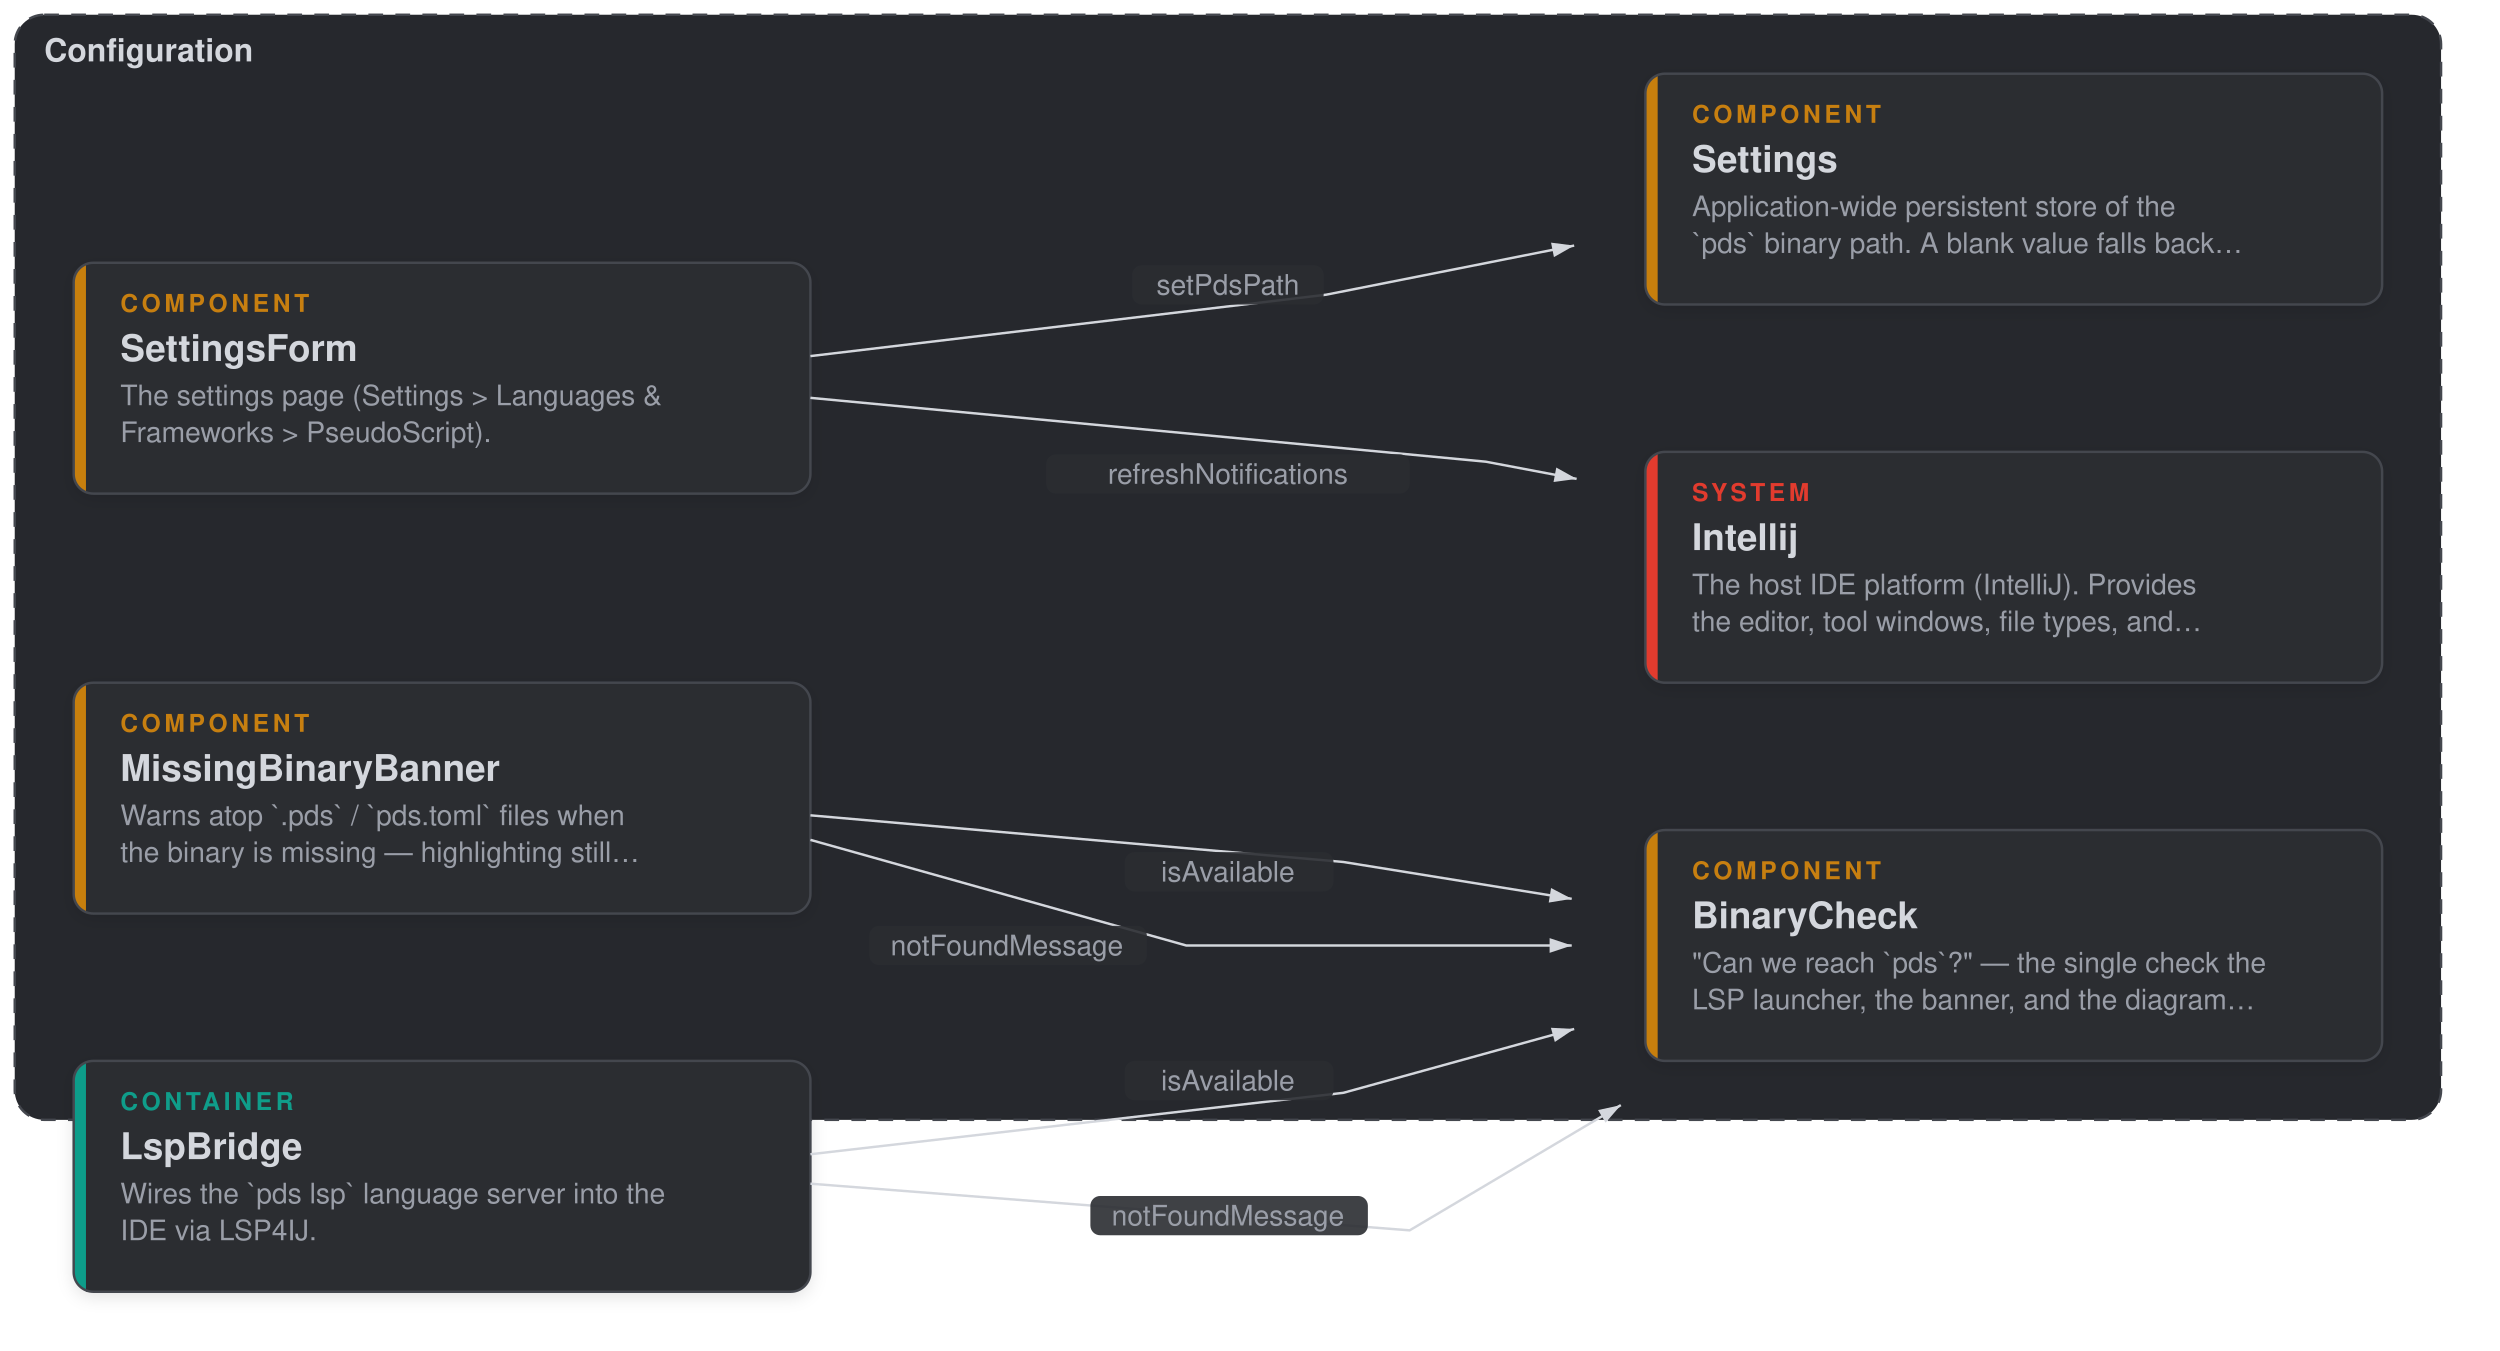
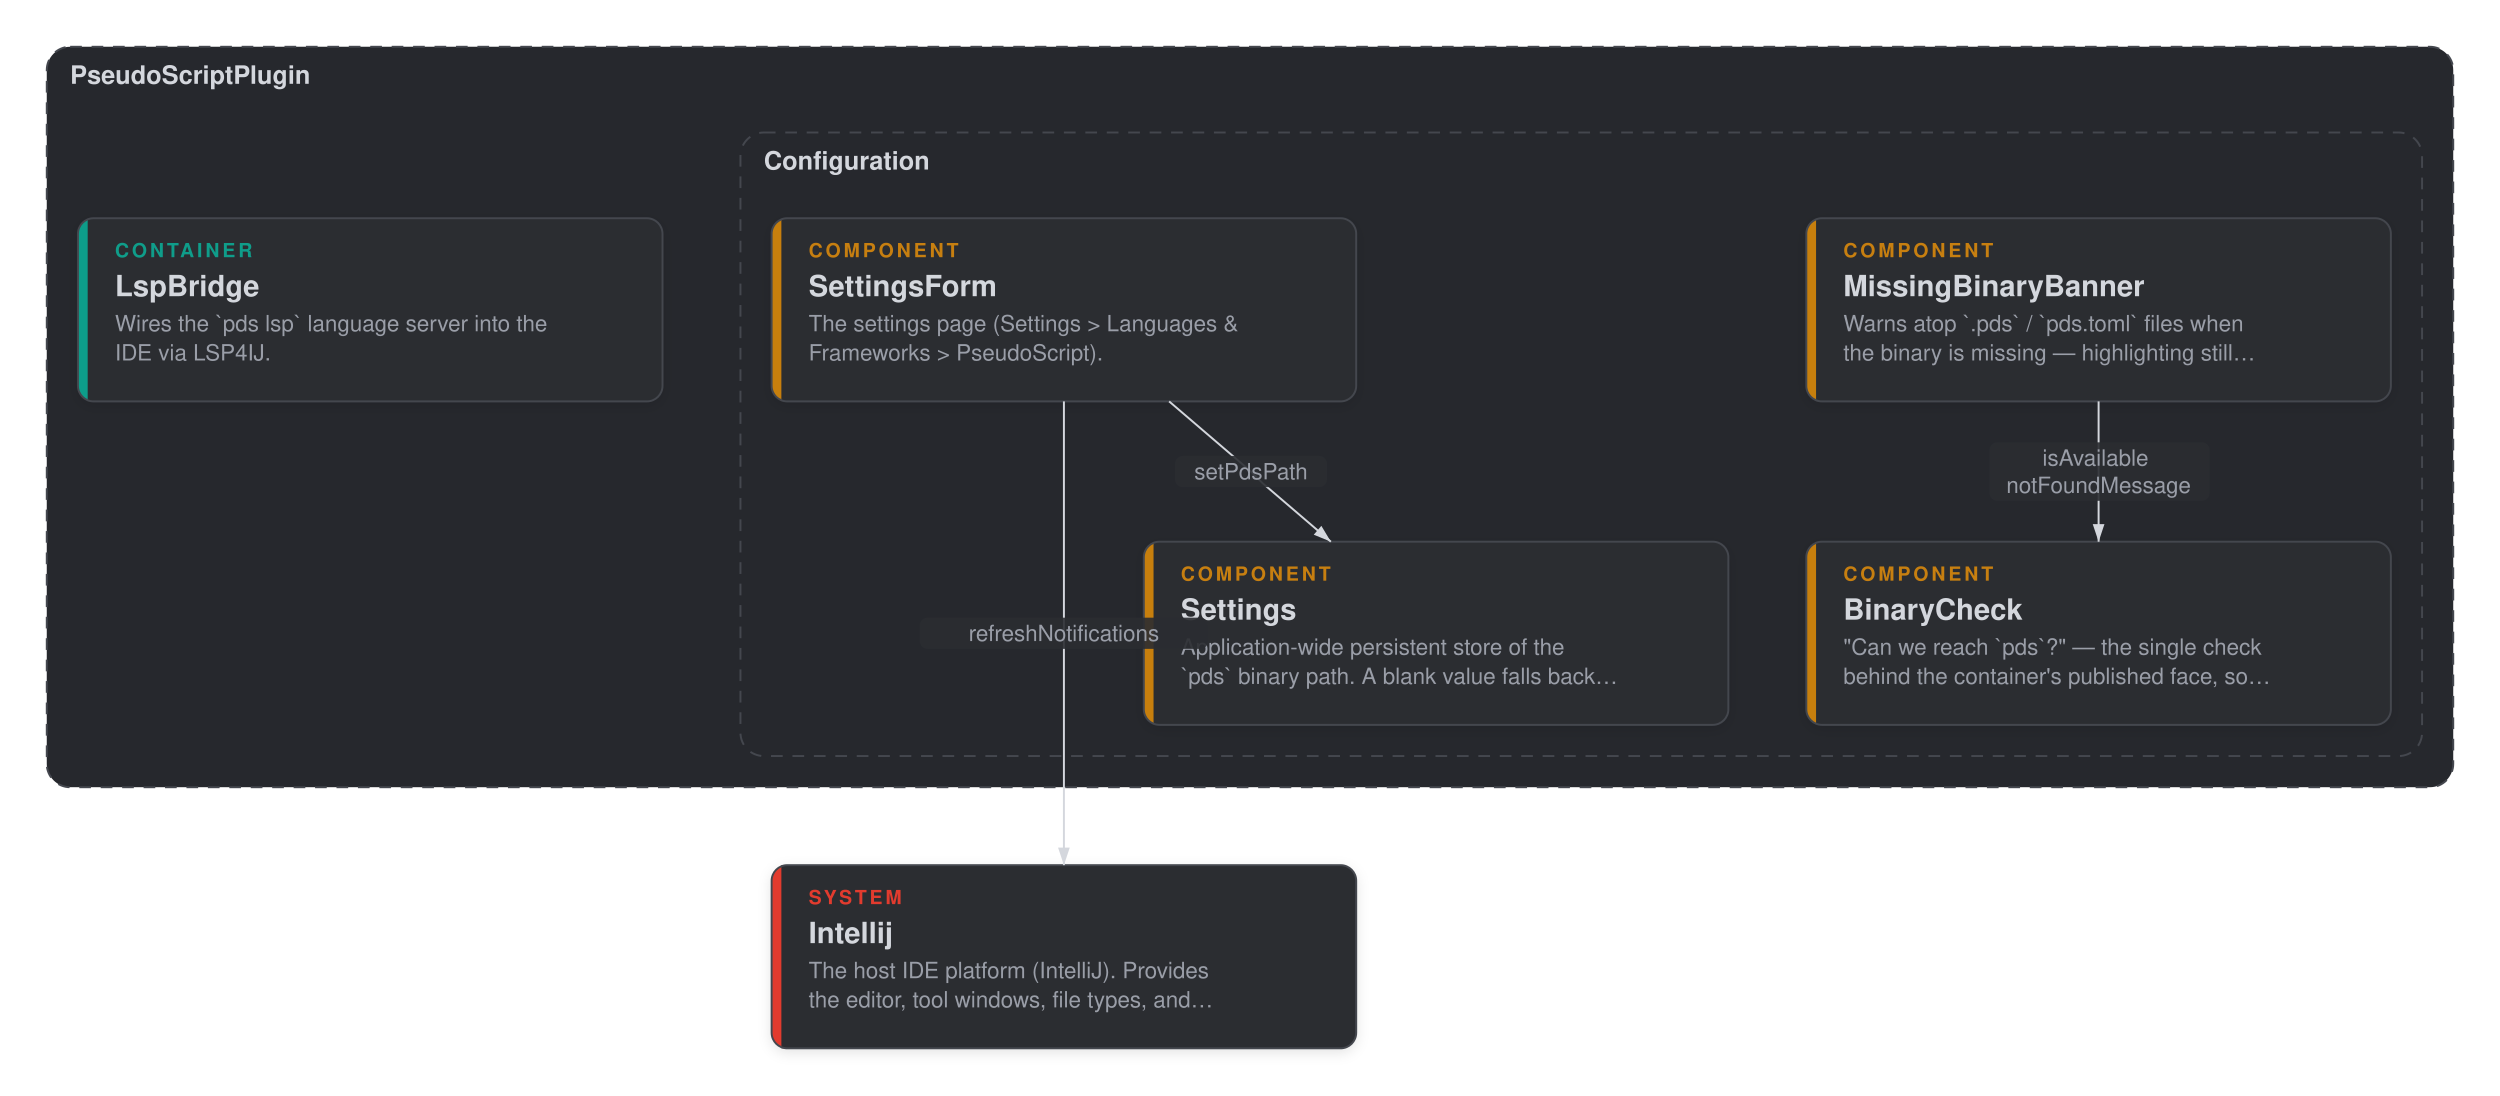
- <svg xmlns="http://www.w3.org/2000/svg" viewBox="0 0 1018 550" width="1018" height="550" font-family="sans-serif" font-size="13">
+ <svg xmlns="http://www.w3.org/2000/svg" viewBox="0 0 1283 562" width="1283" height="562" font-family="sans-serif" font-size="13">
  <defs>
    <marker id="arrow" markerWidth="10" markerHeight="10" refX="9" refY="3" orient="auto" markerUnits="strokeWidth">
      <path d="M0,0 L9,3 L0,6 z" fill="#d4d7dd" />
    </marker>
    <filter id="cardlift" x="-12%" y="-12%" width="124%" height="140%">
      <feDropShadow dx="0" dy="2" stdDeviation="3.5" flood-color="#000000" flood-opacity="0.12" />
    </filter>
  </defs>
  <g font-family="Helvetica, Arial, sans-serif">
-     <rect x="6" y="6" width="988" height="450" rx="12" fill="#26282d" stroke="#44474e" stroke-dasharray="6 5" />
-     <text x="18" y="25" font-size="13" font-weight="700" fill="#d4d7dd">Configuration</text>
-     <rect x="670" y="30" width="300" height="94" rx="8" fill="#c77f10" filter="url(#cardlift)" />
-     <path d="M675,30 H962 A8,8 0 0 1 970,38 V116 A8,8 0 0 1 962,124 H675 Z" fill="#2b2d31" />
-     <rect x="670" y="30" width="300" height="94" rx="8" fill="none" stroke="#44474e" />
-     <text x="689" y="50" font-size="10" letter-spacing="1.5" font-weight="600" fill="#c77f10">COMPONENT</text>
-     <text x="689" y="70" font-size="15" font-weight="700" fill="#d4d7dd">Settings</text>
-     <text x="689" y="88" font-size="11.5" fill="#9a9ea8">Application-wide persistent store of the</text>
-     <text x="689" y="103" font-size="11.5" fill="#9a9ea8">`pds` binary path. A blank value falls back…</text>
-     <rect x="670" y="338" width="300" height="94" rx="8" fill="#c77f10" filter="url(#cardlift)" />
-     <path d="M675,338 H962 A8,8 0 0 1 970,346 V424 A8,8 0 0 1 962,432 H675 Z" fill="#2b2d31" />
-     <rect x="670" y="338" width="300" height="94" rx="8" fill="none" stroke="#44474e" />
-     <text x="689" y="358" font-size="10" letter-spacing="1.5" font-weight="600" fill="#c77f10">COMPONENT</text>
-     <text x="689" y="378" font-size="15" font-weight="700" fill="#d4d7dd">BinaryCheck</text>
-     <text x="689" y="396" font-size="11.5" fill="#9a9ea8">"Can we reach `pds`?" — the single check the</text>
-     <text x="689" y="411" font-size="11.5" fill="#9a9ea8">LSP launcher, the banner, and the diagram…</text>
-     <rect x="30" y="107" width="300" height="94" rx="8" fill="#c77f10" filter="url(#cardlift)" />
-     <path d="M35,107 H322 A8,8 0 0 1 330,115 V193 A8,8 0 0 1 322,201 H35 Z" fill="#2b2d31" />
-     <rect x="30" y="107" width="300" height="94" rx="8" fill="none" stroke="#44474e" />
-     <text x="49" y="127" font-size="10" letter-spacing="1.5" font-weight="600" fill="#c77f10">COMPONENT</text>
-     <text x="49" y="147" font-size="15" font-weight="700" fill="#d4d7dd">SettingsForm</text>
-     <text x="49" y="165" font-size="11.5" fill="#9a9ea8">The settings page (Settings &gt; Languages &amp;</text>
-     <text x="49" y="180" font-size="11.5" fill="#9a9ea8">Frameworks &gt; PseudoScript).</text>
-     <rect x="30" y="278" width="300" height="94" rx="8" fill="#c77f10" filter="url(#cardlift)" />
-     <path d="M35,278 H322 A8,8 0 0 1 330,286 V364 A8,8 0 0 1 322,372 H35 Z" fill="#2b2d31" />
-     <rect x="30" y="278" width="300" height="94" rx="8" fill="none" stroke="#44474e" />
-     <text x="49" y="298" font-size="10" letter-spacing="1.5" font-weight="600" fill="#c77f10">COMPONENT</text>
-     <text x="49" y="318" font-size="15" font-weight="700" fill="#d4d7dd">MissingBinaryBanner</text>
-     <text x="49" y="336" font-size="11.5" fill="#9a9ea8">Warns atop `.pds` / `pds.toml` files when</text>
-     <text x="49" y="351" font-size="11.5" fill="#9a9ea8">the binary is missing — highlighting still…</text>
-     <rect x="30" y="432" width="300" height="94" rx="8" fill="#0f9d8a" filter="url(#cardlift)" />
-     <path d="M35,432 H322 A8,8 0 0 1 330,440 V518 A8,8 0 0 1 322,526 H35 Z" fill="#2b2d31" />
-     <rect x="30" y="432" width="300" height="94" rx="8" fill="none" stroke="#44474e" />
-     <text x="49" y="452" font-size="10" letter-spacing="1.5" font-weight="600" fill="#0f9d8a">CONTAINER</text>
-     <text x="49" y="472" font-size="15" font-weight="700" fill="#d4d7dd">LspBridge</text>
-     <text x="49" y="490" font-size="11.5" fill="#9a9ea8">Wires the `pds lsp` language server into the</text>
-     <text x="49" y="505" font-size="11.5" fill="#9a9ea8">IDE via LSP4IJ.</text>
-     <rect x="670" y="184" width="300" height="94" rx="8" fill="#e23b2e" filter="url(#cardlift)" />
-     <path d="M675,184 H962 A8,8 0 0 1 970,192 V270 A8,8 0 0 1 962,278 H675 Z" fill="#2b2d31" />
-     <rect x="670" y="184" width="300" height="94" rx="8" fill="none" stroke="#44474e" />
-     <text x="689" y="204" font-size="10" letter-spacing="1.5" font-weight="600" fill="#e23b2e">SYSTEM</text>
-     <text x="689" y="224" font-size="15" font-weight="700" fill="#d4d7dd">Intellij</text>
-     <text x="689" y="242" font-size="11.5" fill="#9a9ea8">The host IDE platform (IntelliJ). Provides</text>
-     <text x="689" y="257" font-size="11.5" fill="#9a9ea8">the editor, tool windows, file types, and…</text>
-     <path d="M330,145 L540,120 L641,100 " fill="none" stroke="#d4d7dd" marker-end="url(#arrow)" />
-     <path d="M330,162 L605,188 L642,195 " fill="none" stroke="#d4d7dd" marker-end="url(#arrow)" />
-     <path d="M330,332 L547,351 L640,366 " fill="none" stroke="#d4d7dd" marker-end="url(#arrow)" />
-     <path d="M330,342 L483,385 L640,385 " fill="none" stroke="#d4d7dd" marker-end="url(#arrow)" />
-     <path d="M330,470 L547,445 L641,419 " fill="none" stroke="#d4d7dd" marker-end="url(#arrow)" />
-     <path d="M330,482 L574,501 L660,450 " fill="none" stroke="#d4d7dd" marker-end="url(#arrow)" />
-     <rect x="461" y="108" width="78" height="16" rx="4" fill="#2b2d31e6" />
-     <text x="500" y="120" text-anchor="middle" font-size="11.5" fill="#9a9ea8">setPdsPath</text>
-     <rect x="426" y="185" width="148" height="16" rx="4" fill="#2b2d31e6" />
-     <text x="500" y="197" text-anchor="middle" font-size="11.5" fill="#9a9ea8">refreshNotifications</text>
-     <rect x="458" y="347" width="85" height="16" rx="4" fill="#2b2d31e6" />
-     <text x="500" y="359" text-anchor="middle" font-size="11.5" fill="#9a9ea8">isAvailable</text>
-     <rect x="354" y="377" width="113" height="16" rx="4" fill="#2b2d31e6" />
-     <text x="410" y="389" text-anchor="middle" font-size="11.5" fill="#9a9ea8">notFoundMessage</text>
-     <rect x="458" y="432" width="85" height="16" rx="4" fill="#2b2d31e6" />
-     <text x="500" y="444" text-anchor="middle" font-size="11.5" fill="#9a9ea8">isAvailable</text>
-     <rect x="444" y="487" width="113" height="16" rx="4" fill="#2b2d31e6" />
-     <text x="500" y="499" text-anchor="middle" font-size="11.5" fill="#9a9ea8">notFoundMessage</text>
+     <rect x="24" y="24" width="1235" height="380" rx="12" fill="#26282d" stroke="#44474e" stroke-dasharray="6 5" />
+     <text x="36" y="43" font-size="13" font-weight="700" fill="#d4d7dd">PseudoScriptPlugin</text>
+     <rect x="380" y="68" width="863" height="320" rx="12" fill="#26282d" stroke="#44474e" stroke-dasharray="6 5" />
+     <text x="392" y="87" font-size="13" font-weight="700" fill="#d4d7dd">Configuration</text>
+     <rect x="587" y="278" width="300" height="94" rx="8" fill="#c77f10" filter="url(#cardlift)" />
+     <path d="M592,278 H879 A8,8 0 0 1 887,286 V364 A8,8 0 0 1 879,372 H592 Z" fill="#2b2d31" />
+     <rect x="587" y="278" width="300" height="94" rx="8" fill="none" stroke="#44474e" />
+     <text x="606" y="298" font-size="10" letter-spacing="1.5" font-weight="600" fill="#c77f10">COMPONENT</text>
+     <text x="606" y="318" font-size="15" font-weight="700" fill="#d4d7dd">Settings</text>
+     <text x="606" y="336" font-size="11.5" fill="#9a9ea8">Application-wide persistent store of the</text>
+     <text x="606" y="351" font-size="11.5" fill="#9a9ea8">`pds` binary path. A blank value falls back…</text>
+     <rect x="927" y="278" width="300" height="94" rx="8" fill="#c77f10" filter="url(#cardlift)" />
+     <path d="M932,278 H1219 A8,8 0 0 1 1227,286 V364 A8,8 0 0 1 1219,372 H932 Z" fill="#2b2d31" />
+     <rect x="927" y="278" width="300" height="94" rx="8" fill="none" stroke="#44474e" />
+     <text x="946" y="298" font-size="10" letter-spacing="1.5" font-weight="600" fill="#c77f10">COMPONENT</text>
+     <text x="946" y="318" font-size="15" font-weight="700" fill="#d4d7dd">BinaryCheck</text>
+     <text x="946" y="336" font-size="11.5" fill="#9a9ea8">"Can we reach `pds`?" — the single check</text>
+     <text x="946" y="351" font-size="11.5" fill="#9a9ea8">behind the container's published face, so…</text>
+     <rect x="396" y="112" width="300" height="94" rx="8" fill="#c77f10" filter="url(#cardlift)" />
+     <path d="M401,112 H688 A8,8 0 0 1 696,120 V198 A8,8 0 0 1 688,206 H401 Z" fill="#2b2d31" />
+     <rect x="396" y="112" width="300" height="94" rx="8" fill="none" stroke="#44474e" />
+     <text x="415" y="132" font-size="10" letter-spacing="1.5" font-weight="600" fill="#c77f10">COMPONENT</text>
+     <text x="415" y="152" font-size="15" font-weight="700" fill="#d4d7dd">SettingsForm</text>
+     <text x="415" y="170" font-size="11.5" fill="#9a9ea8">The settings page (Settings &gt; Languages &amp;</text>
+     <text x="415" y="185" font-size="11.5" fill="#9a9ea8">Frameworks &gt; PseudoScript).</text>
+     <rect x="927" y="112" width="300" height="94" rx="8" fill="#c77f10" filter="url(#cardlift)" />
+     <path d="M932,112 H1219 A8,8 0 0 1 1227,120 V198 A8,8 0 0 1 1219,206 H932 Z" fill="#2b2d31" />
+     <rect x="927" y="112" width="300" height="94" rx="8" fill="none" stroke="#44474e" />
+     <text x="946" y="132" font-size="10" letter-spacing="1.5" font-weight="600" fill="#c77f10">COMPONENT</text>
+     <text x="946" y="152" font-size="15" font-weight="700" fill="#d4d7dd">MissingBinaryBanner</text>
+     <text x="946" y="170" font-size="11.5" fill="#9a9ea8">Warns atop `.pds` / `pds.toml` files when</text>
+     <text x="946" y="185" font-size="11.5" fill="#9a9ea8">the binary is missing — highlighting still…</text>
+     <rect x="40" y="112" width="300" height="94" rx="8" fill="#0f9d8a" filter="url(#cardlift)" />
+     <path d="M45,112 H332 A8,8 0 0 1 340,120 V198 A8,8 0 0 1 332,206 H45 Z" fill="#2b2d31" />
+     <rect x="40" y="112" width="300" height="94" rx="8" fill="none" stroke="#44474e" />
+     <text x="59" y="132" font-size="10" letter-spacing="1.5" font-weight="600" fill="#0f9d8a">CONTAINER</text>
+     <text x="59" y="152" font-size="15" font-weight="700" fill="#d4d7dd">LspBridge</text>
+     <text x="59" y="170" font-size="11.5" fill="#9a9ea8">Wires the `pds lsp` language server into the</text>
+     <text x="59" y="185" font-size="11.5" fill="#9a9ea8">IDE via LSP4IJ.</text>
+     <rect x="396" y="444" width="300" height="94" rx="8" fill="#e23b2e" filter="url(#cardlift)" />
+     <path d="M401,444 H688 A8,8 0 0 1 696,452 V530 A8,8 0 0 1 688,538 H401 Z" fill="#2b2d31" />
+     <rect x="396" y="444" width="300" height="94" rx="8" fill="none" stroke="#44474e" />
+     <text x="415" y="464" font-size="10" letter-spacing="1.5" font-weight="600" fill="#e23b2e">SYSTEM</text>
+     <text x="415" y="484" font-size="15" font-weight="700" fill="#d4d7dd">Intellij</text>
+     <text x="415" y="502" font-size="11.5" fill="#9a9ea8">The host IDE platform (IntelliJ). Provides</text>
+     <text x="415" y="517" font-size="11.5" fill="#9a9ea8">the editor, tool windows, file types, and…</text>
+     <path d="M1077,206 L1077,212 L1077,218 L1077,224 L1077,230 L1077,236 L1077,242 L1077,248 L1077,254 L1077,260 L1077,266 L1077,272 L1077,278 " fill="none" stroke="#d4d7dd" marker-end="url(#arrow)" />
+     <rect x="1021" y="227" width="113" height="30" rx="4" fill="#2b2d31e6" />
+     <text x="1077" y="239" text-anchor="middle" font-size="11.5" fill="#9a9ea8">
+       <tspan x="1077" dy="0">isAvailable</tspan>
+       <tspan x="1077" dy="14">notFoundMessage</tspan>
+     </text>
+     <path d="M600,206 L607,212 L614,218 L621,224 L628,230 L635,236 L642,242 L648,248 L655,254 L662,260 L669,266 L676,272 L683,278 " fill="none" stroke="#d4d7dd" marker-end="url(#arrow)" />
+     <rect x="603" y="234" width="78" height="16" rx="4" fill="#2b2d31e6" />
+     <text x="642" y="246" text-anchor="middle" font-size="11.5" fill="#9a9ea8">
+       <tspan x="642" dy="0">setPdsPath</tspan>
+     </text>
+     <path d="M546,206 L546,212 L546,219 L546,227 L546,237 L546,247 L546,258 L546,269 L546,281 L546,292 L546,304 L546,315 L546,325 L546,335 L546,346 L546,358 L546,369 L546,381 L546,392 L546,403 L546,413 L546,423 L546,431 L546,438 L546,444 " fill="none" stroke="#d4d7dd" marker-end="url(#arrow)" />
+     <rect x="472" y="317" width="148" height="16" rx="4" fill="#2b2d31e6" />
+     <text x="546" y="329" text-anchor="middle" font-size="11.5" fill="#9a9ea8">
+       <tspan x="546" dy="0">refreshNotifications</tspan>
+     </text>
  </g>
</svg>
